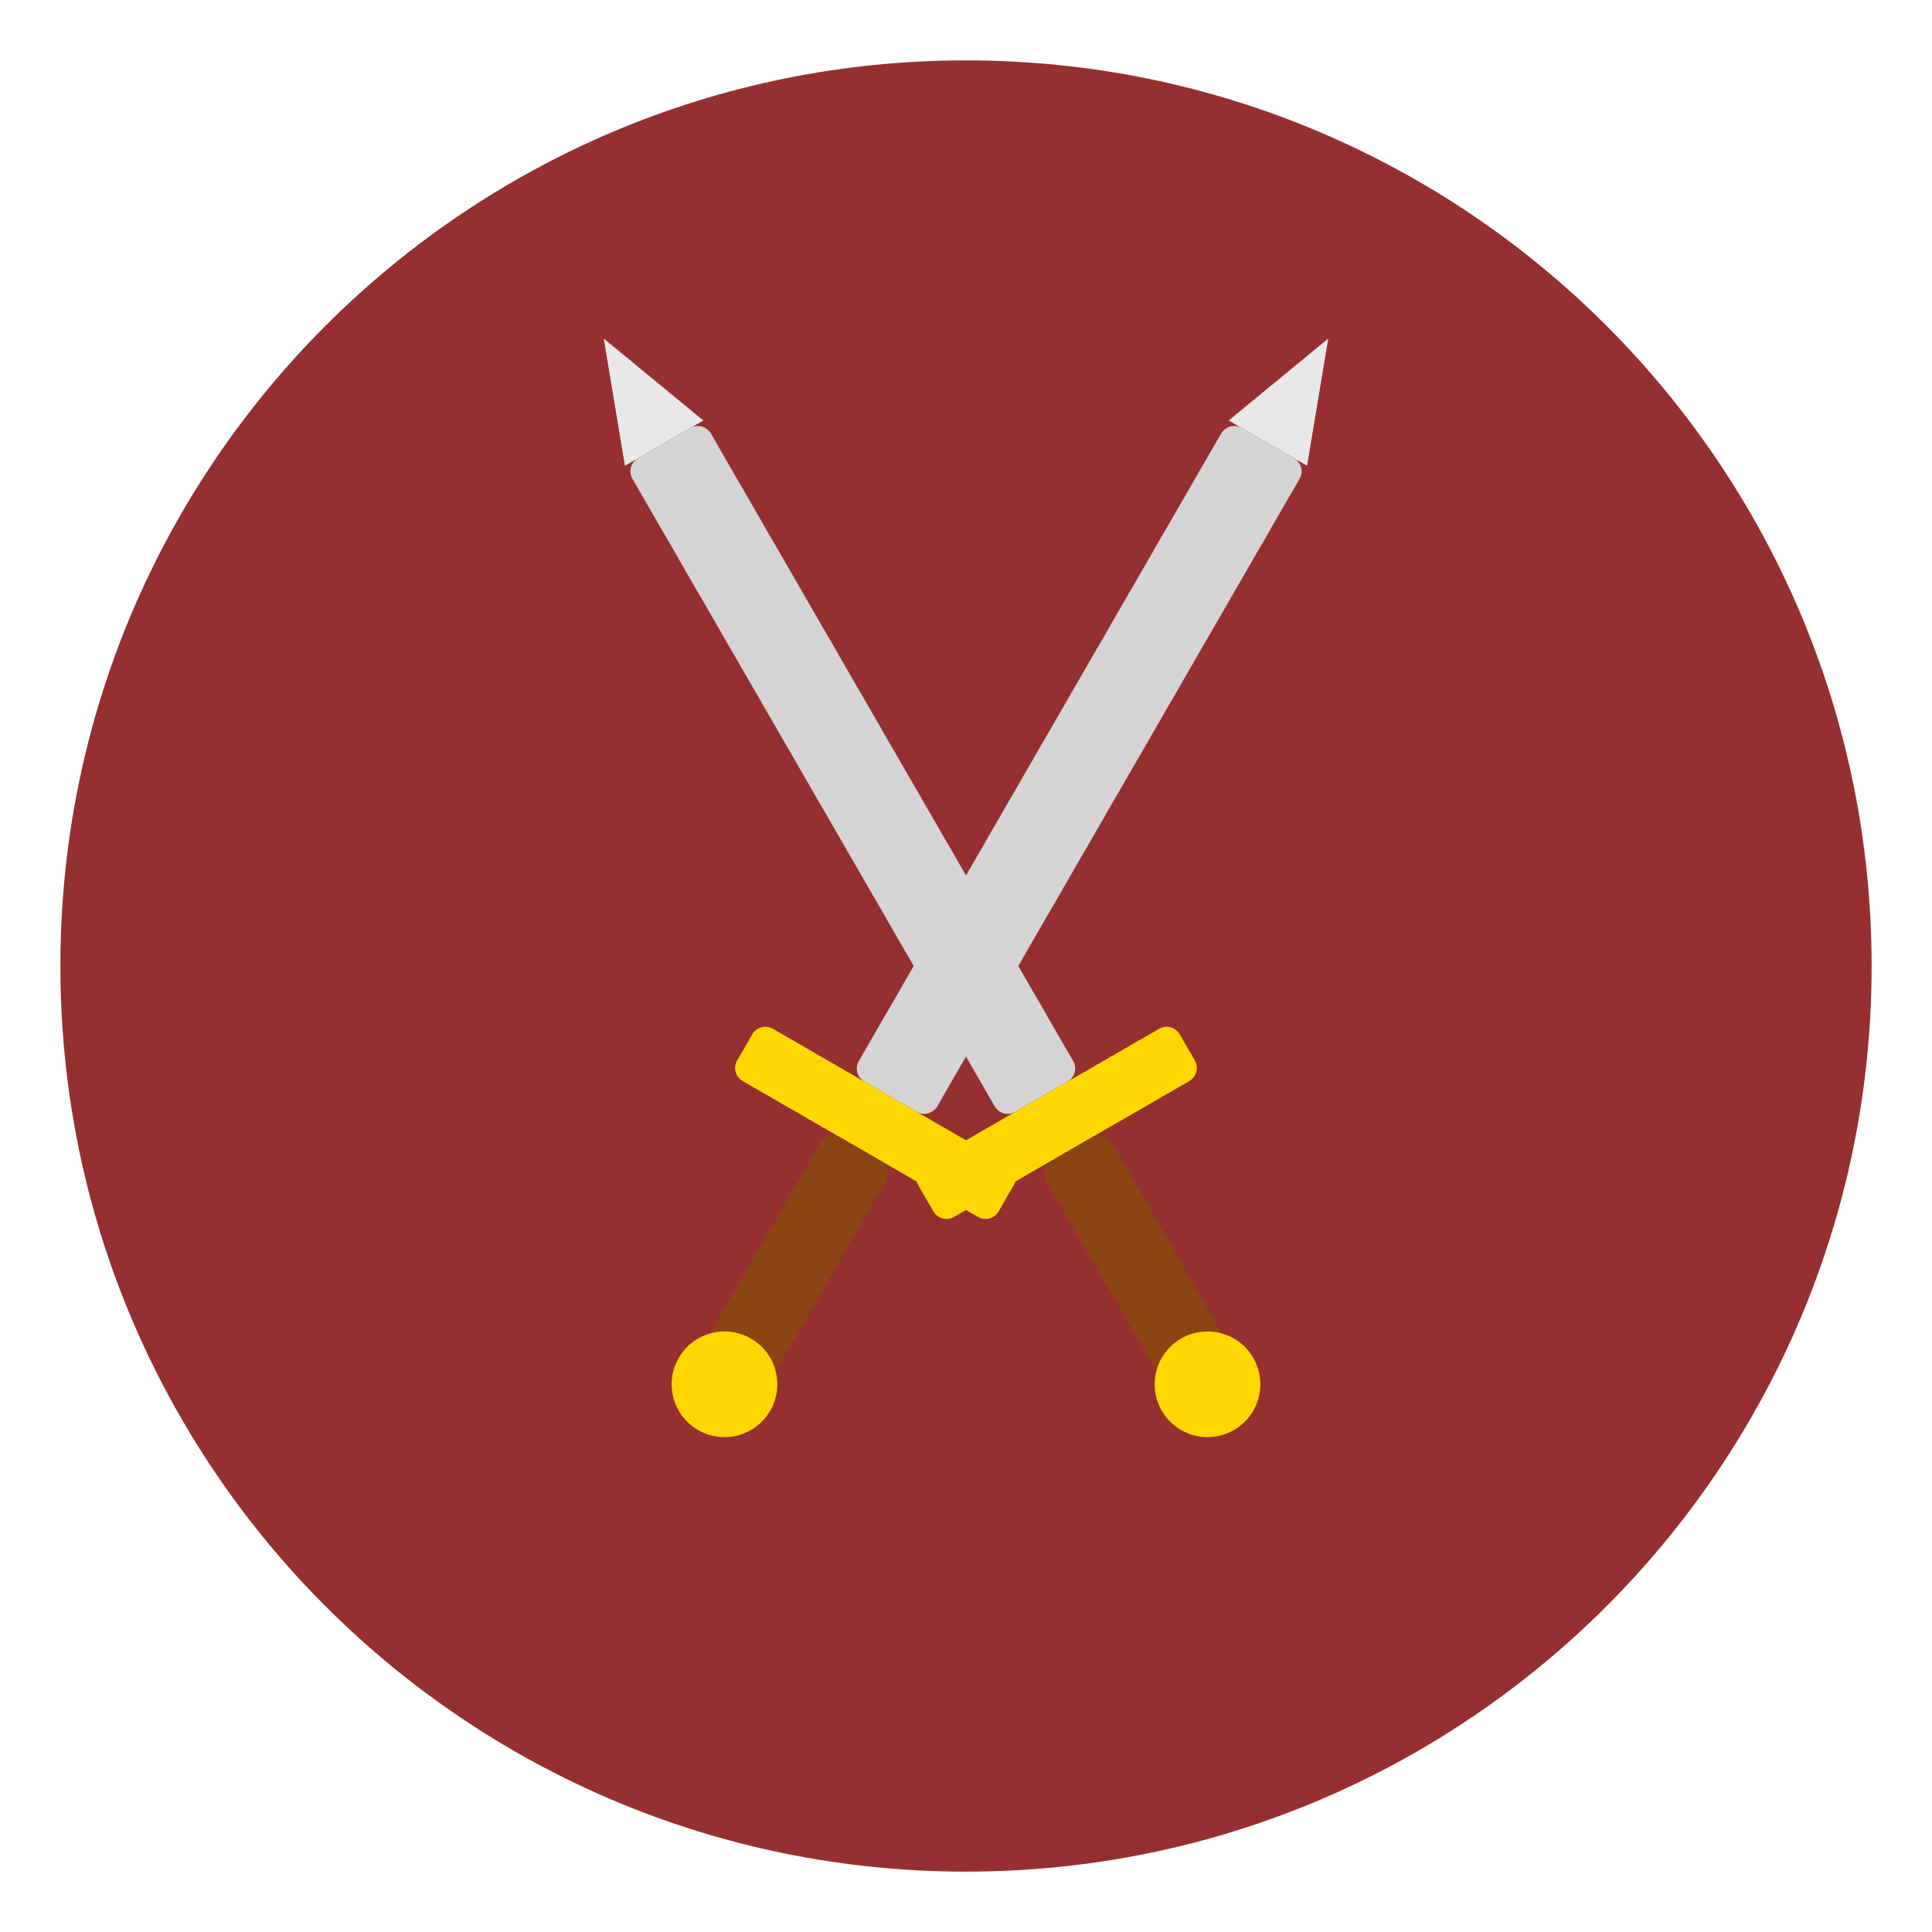
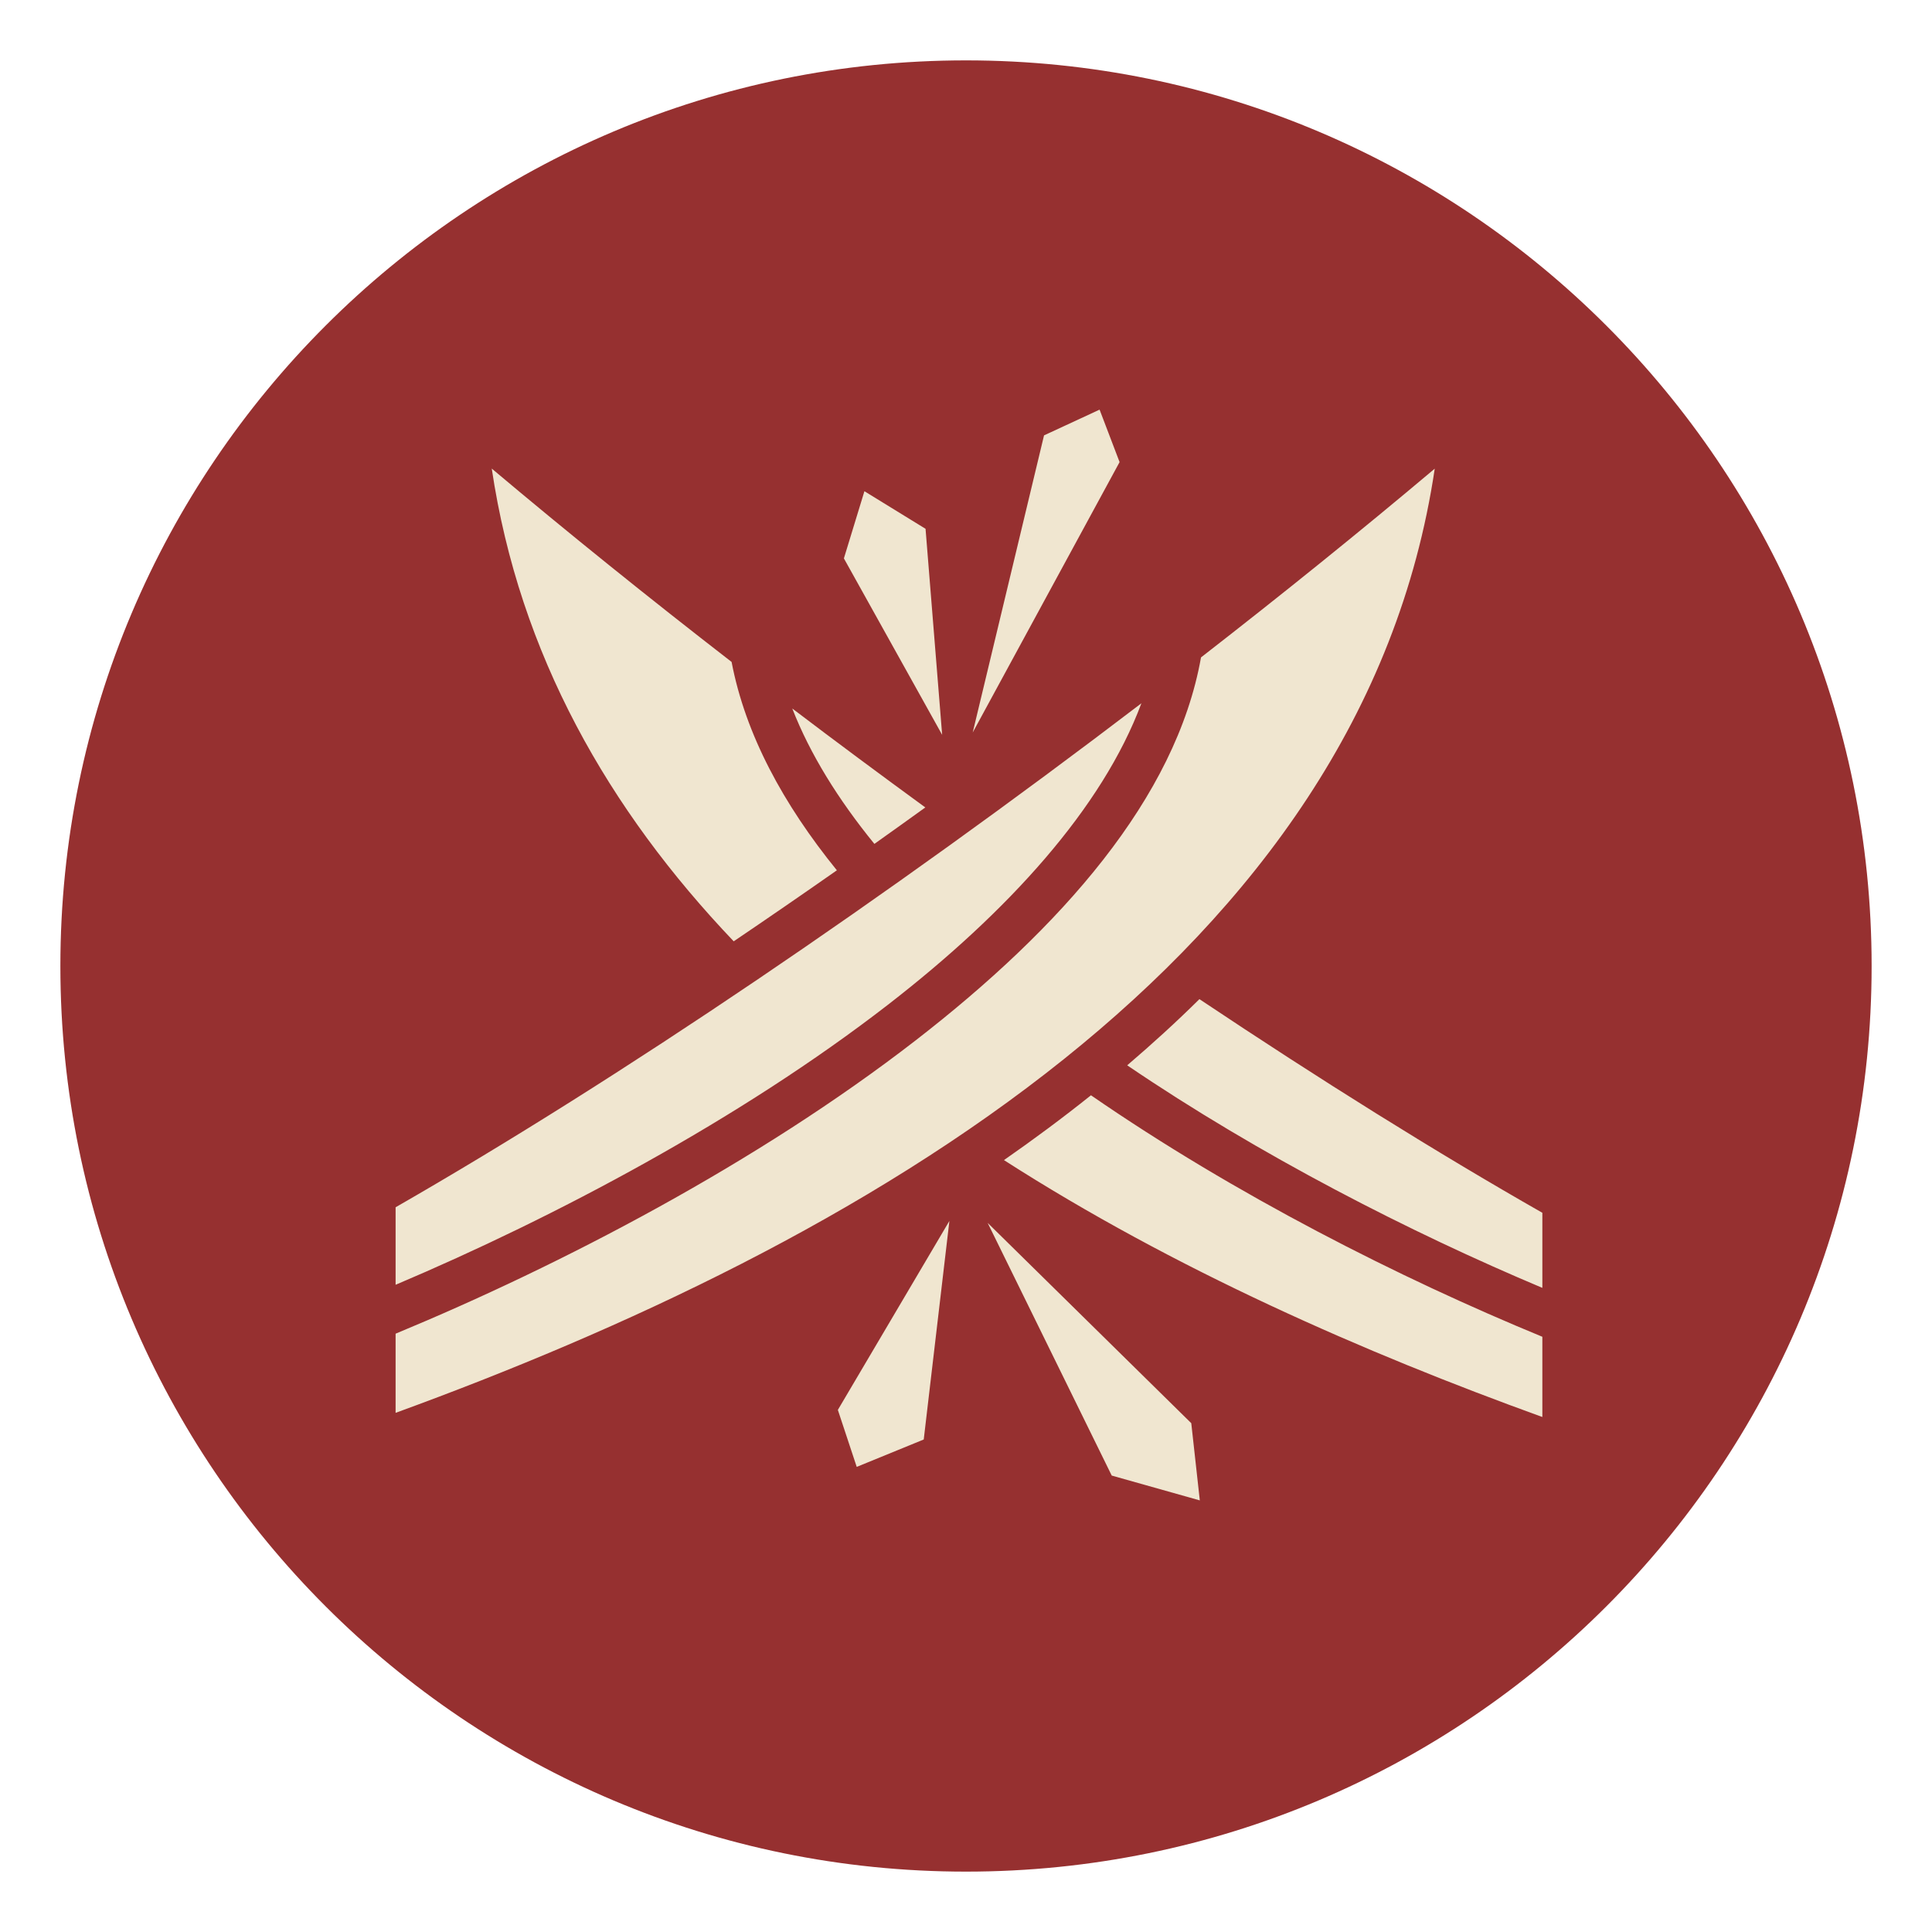
<svg xmlns="http://www.w3.org/2000/svg" viewBox="0 0 128 128" width="128" height="128">
  <circle cx="64" cy="64" r="60" fill="#8B1A1A" opacity="0.9" />
-   <g transform="translate(64,64) rotate(-30)">
-     <rect x="-3" y="-40" width="6" height="50" rx="1" fill="#D4D4D4" />
-     <polygon points="-3,-40 3,-40 0,-48" fill="#E8E8E8" />
-     <rect x="-10" y="10" width="20" height="4" rx="1" fill="#FFD700" />
-     <rect x="-2.5" y="14" width="5" height="16" rx="1" fill="#8B4513" />
-     <circle cx="0" cy="32" r="3.5" fill="#FFD700" />
-   </g>
-   <g transform="translate(64,64) rotate(30)">
-     <rect x="-3" y="-40" width="6" height="50" rx="1" fill="#D4D4D4" />
-     <polygon points="-3,-40 3,-40 0,-48" fill="#E8E8E8" />
-     <rect x="-10" y="10" width="20" height="4" rx="1" fill="#FFD700" />
-     <rect x="-2.5" y="14" width="5" height="16" rx="1" fill="#8B4513" />
-     <circle cx="0" cy="32" r="3.5" fill="#FFD700" />
+   <g transform="translate(23.04,23.04) scale(0.16)">
+     <path fill="#F0E6D0" d="M311.313 25.625l-23 10.656-29.532 123.032 60.814-111.968-8.28-21.72zM59.625 50.03c11.448 76.937 48.43 141.423 100.188 195.75 14.133-9.564 28.405-19.384 42.718-29.405-22.156-27.314-37.85-56.204-43.593-86.28-34.214-26.492-67.613-53.376-99.312-80.064zm390.47.032C419.178 76.1 386.64 102.33 353.31 128.22c-10.333 58.234-58.087 112.074-118.218 158.624-65.433 50.654-146.56 92.934-215.28 121.406l-.002 32.78c93.65-34.132 195.55-81.378 276.875-146.592C375.72 231.06 435.014 151.375 450.095 50.063zm-236.158 9.344l-8.5 27.813 40.688 73.06-6.875-85.31-25.313-15.564zm114.688 87.813C223.39 227.47 112.257 302.862 19.812 355.905V388c65.917-27.914 142.58-68.51 203.844-115.938 49.83-38.574 88.822-81.513 104.97-124.843zm-144.563 2.155c7.35 18.89 19.03 37.68 34 56.063 7.03-4.98 14.056-10.03 21.094-15.094-18.444-13.456-36.863-27.12-55.094-40.97zM352.656 269.72c-9.573 9.472-19.58 18.588-29.906 27.405 54.914 37.294 117.228 69.156 171.906 92.156V358.19c-43.86-24.988-92.103-55.13-142-88.47zm-44.906 39.81c-11.65 9.32-23.696 18.253-36.03 26.845C342.046 381.51 421.05 416.15 494.655 442.75v-33.22c-58.858-24.223-127.1-58.727-186.906-100zm-58.625 52.033l-46.188 78.25 7.813 23.593 27.75-11.344 10.625-90.5zm15.844.812L316.343 467l36.47 10.28-3.533-31.967-84.31-82.938z" />
  </g>
</svg>
